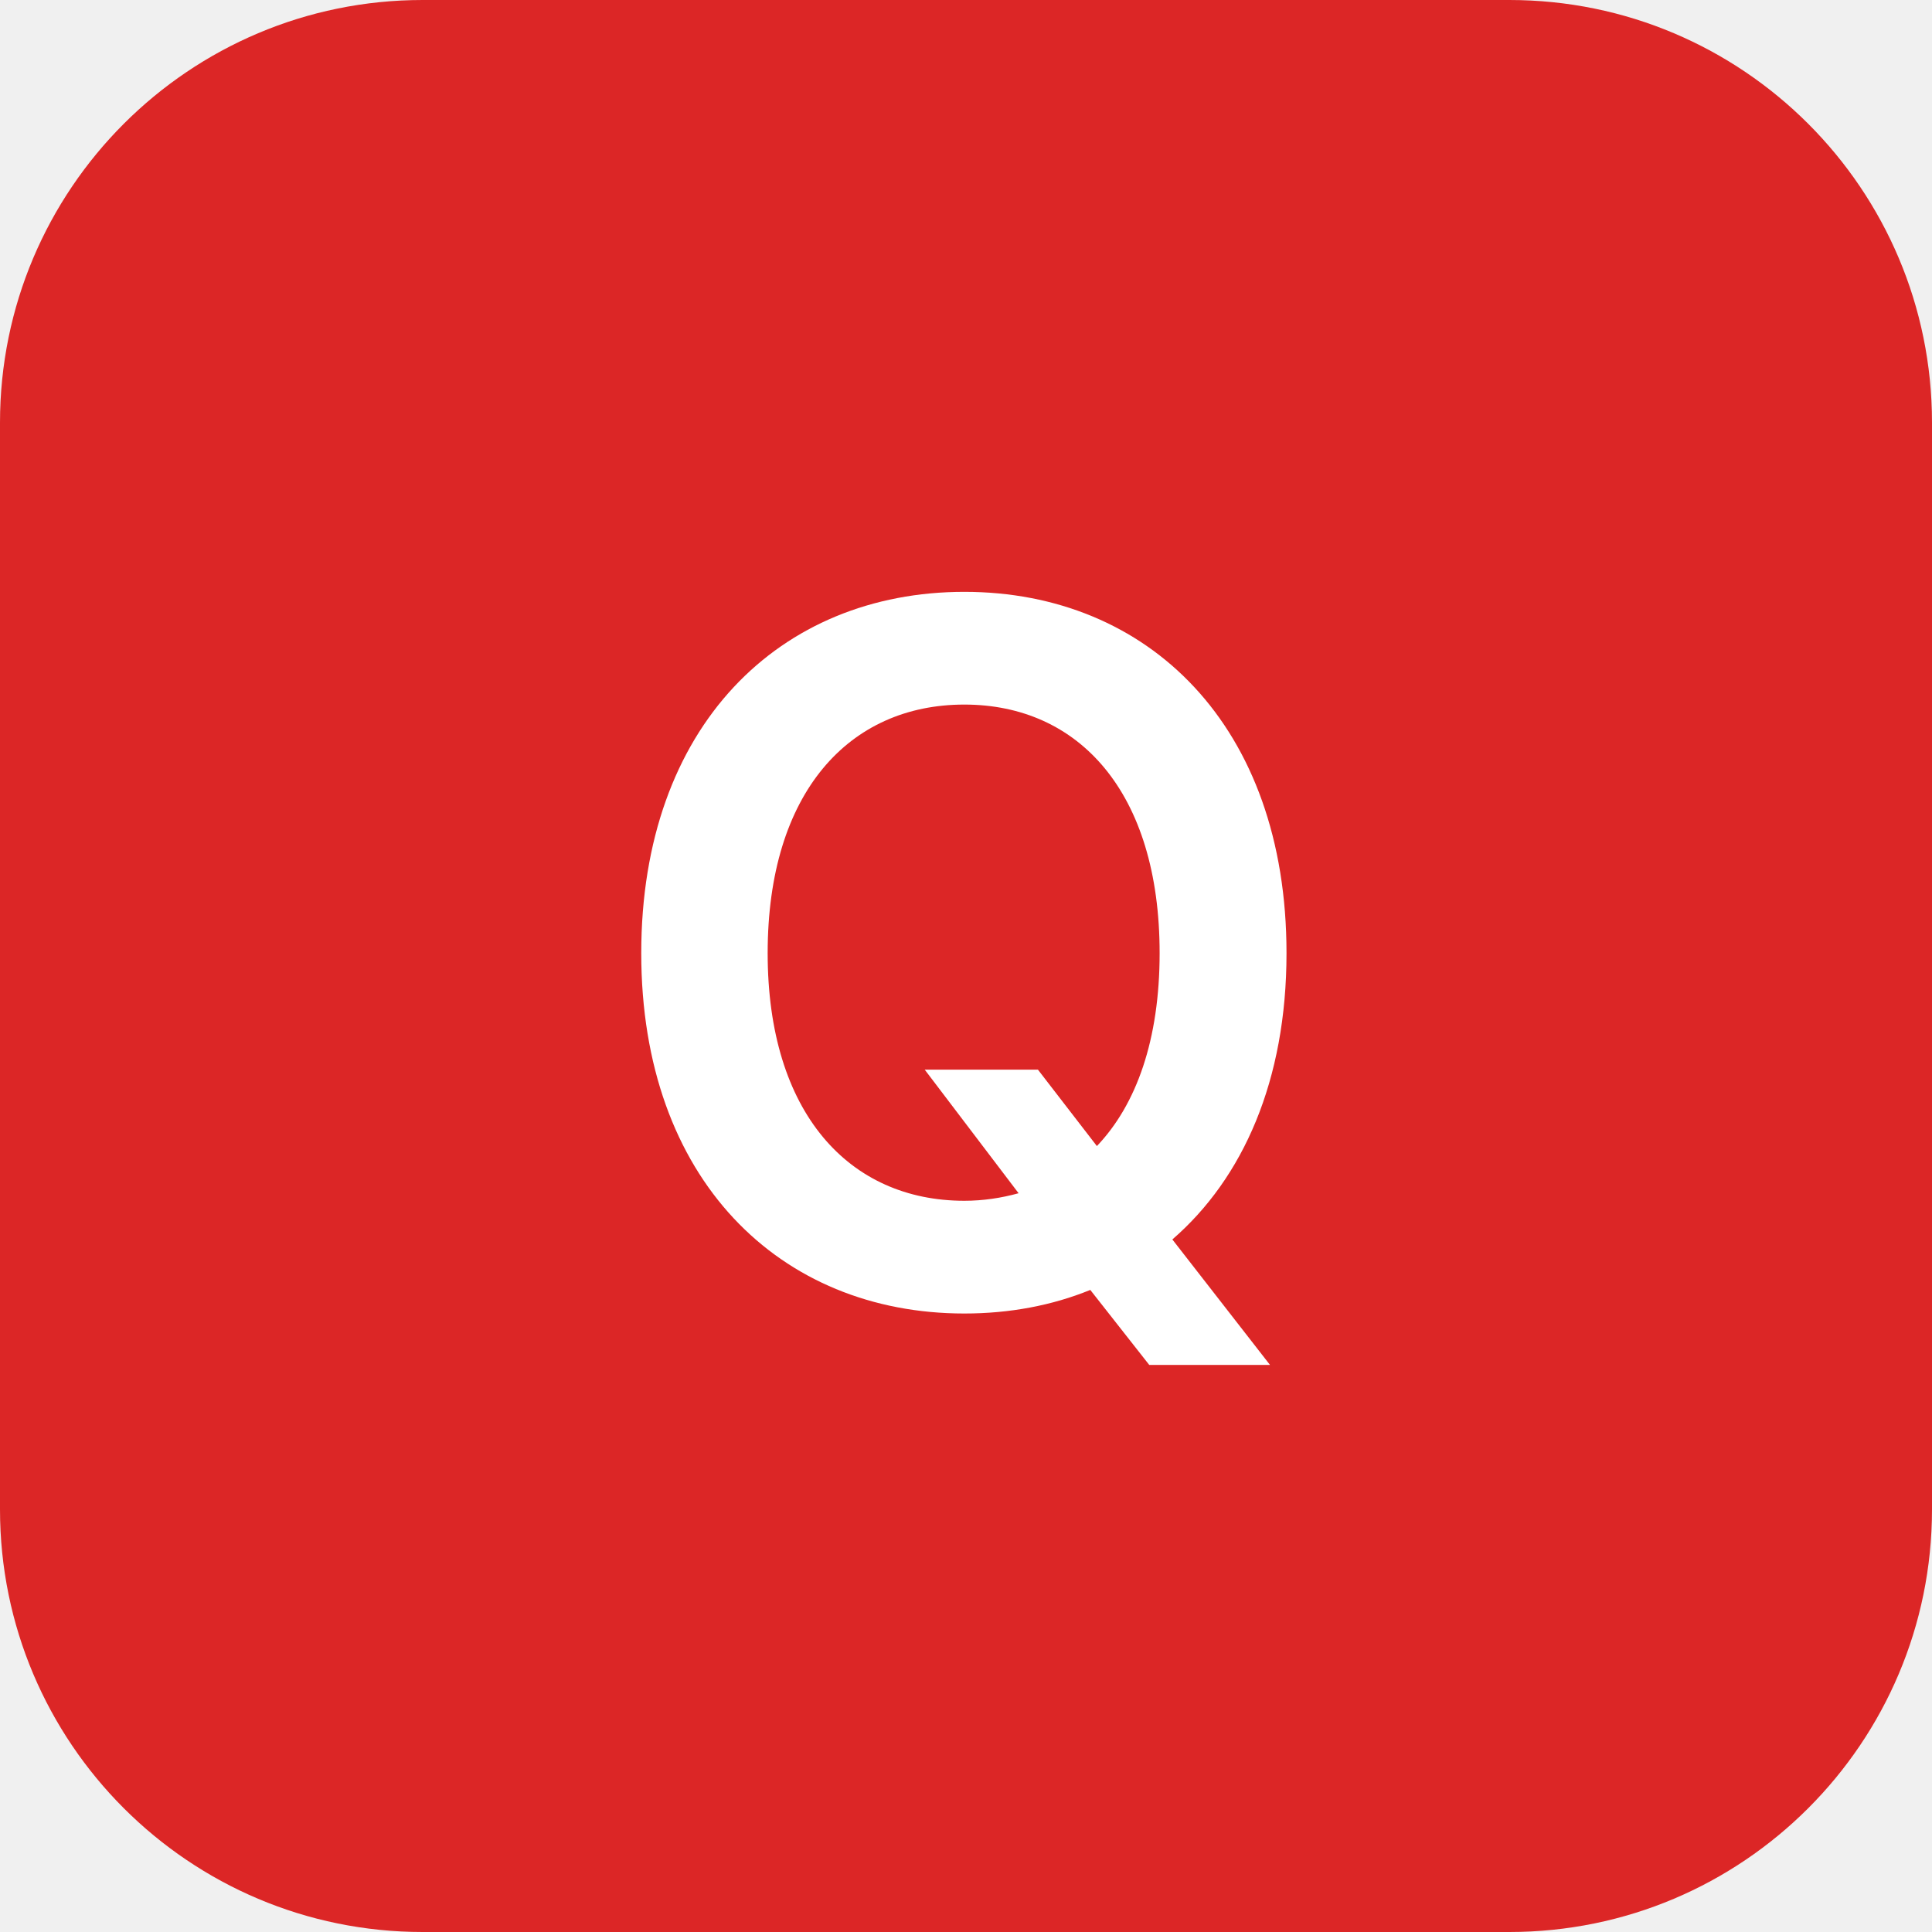
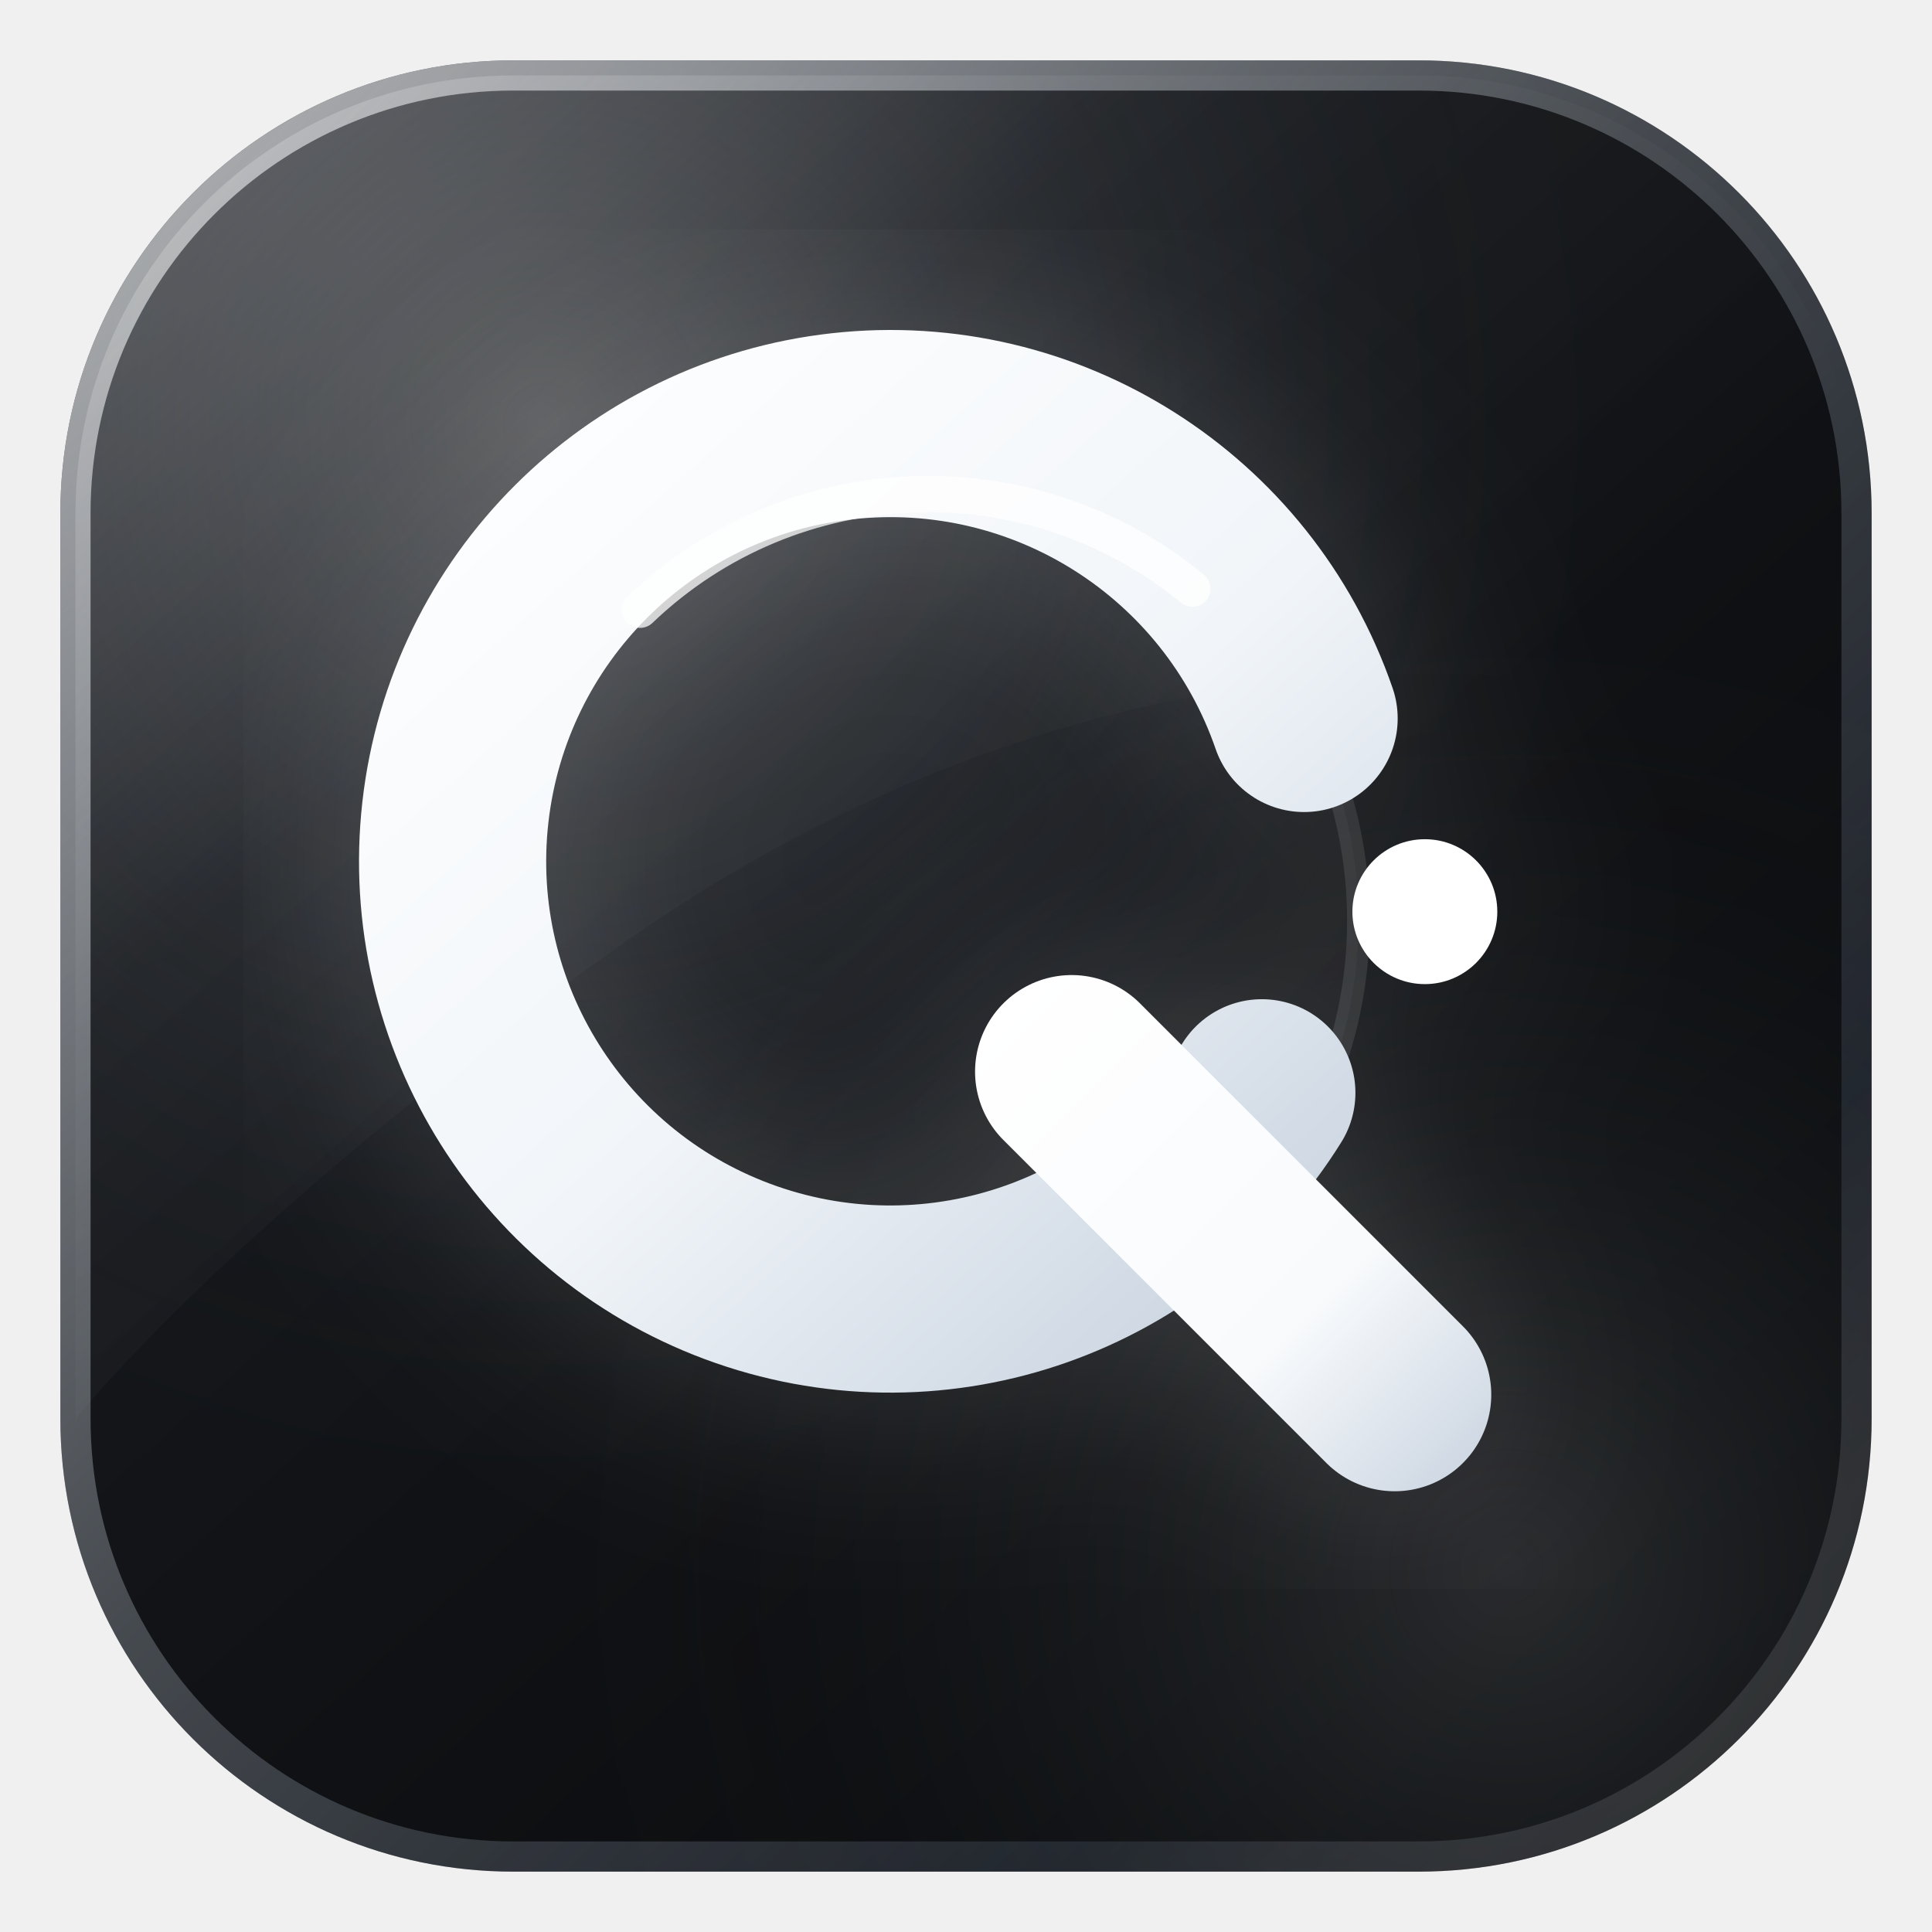
- <svg xmlns="http://www.w3.org/2000/svg" viewBox="0 0 64 64">
-   <rect width="64" height="64" rx="14" fill="#dc2626" />
-   <text x="32" y="32" dy="0.35em" text-anchor="middle" font-family="ui-sans-serif, system-ui, -apple-system, sans-serif" font-size="32" font-weight="600" fill="#ffffff">Q</text>
+ <svg xmlns="http://www.w3.org/2000/svg" viewBox="0 0 64 64" fill="none">
+   <defs>
+     <linearGradient id="bw1-bg" x1="6" y1="4" x2="58" y2="62" gradientUnits="userSpaceOnUse">
+       <stop offset="0%" stop-color="#1C1E22" />
+       <stop offset="52%" stop-color="#101215" />
+       <stop offset="100%" stop-color="#07080A" />
+     </linearGradient>
+     <radialGradient id="bw1-aura-top" cx="18" cy="14" r="38" gradientUnits="userSpaceOnUse">
+       <stop offset="0%" stop-color="#FFFFFF" stop-opacity="0.22" />
+       <stop offset="55%" stop-color="#94A3B8" stop-opacity="0.06" />
+       <stop offset="100%" stop-color="#07080A" stop-opacity="0" />
+     </radialGradient>
+     <radialGradient id="bw1-aura-bot" cx="50" cy="52" r="34" gradientUnits="userSpaceOnUse">
+       <stop offset="0%" stop-color="#E2E8F0" stop-opacity="0.14" />
+       <stop offset="100%" stop-color="#07080A" stop-opacity="0" />
+     </radialGradient>
+     <linearGradient id="bw1-sheen" x1="8" y1="4" x2="36" y2="36" gradientUnits="userSpaceOnUse">
+       <stop offset="0%" stop-color="#FFFFFF" stop-opacity="0.22" />
+       <stop offset="45%" stop-color="#FFFFFF" stop-opacity="0.04" />
+       <stop offset="100%" stop-color="#FFFFFF" stop-opacity="0" />
+     </linearGradient>
+     <linearGradient id="bw1-rim" x1="4" y1="4" x2="60" y2="60" gradientUnits="userSpaceOnUse">
+       <stop offset="0%" stop-color="#FFFFFF" stop-opacity="0.62" />
+       <stop offset="45%" stop-color="#CBD5E1" stop-opacity="0.28" />
+       <stop offset="80%" stop-color="#64748B" stop-opacity="0.22" />
+       <stop offset="100%" stop-color="#FFFFFF" stop-opacity="0.10" />
+     </linearGradient>
+     <linearGradient id="bw1-ring" x1="14" y1="12" x2="48" y2="50" gradientUnits="userSpaceOnUse">
+       <stop offset="0%" stop-color="#FFFFFF" />
+       <stop offset="48%" stop-color="#F1F5F9" />
+       <stop offset="82%" stop-color="#CBD5E1" />
+       <stop offset="100%" stop-color="#94A3B8" />
+     </linearGradient>
+     <linearGradient id="bw1-tail" x1="33" y1="33" x2="49" y2="49" gradientUnits="userSpaceOnUse">
+       <stop offset="0%" stop-color="#FFFFFF" />
+       <stop offset="65%" stop-color="#F8FAFC" />
+       <stop offset="100%" stop-color="#CBD5E1" />
+     </linearGradient>
+     <filter id="bw1-glow" x="-20%" y="-20%" width="140%" height="140%" color-interpolation-filters="sRGB">
+       <feDropShadow dx="0" dy="3" stdDeviation="3.5" flood-color="#000000" flood-opacity="0.72" />
+       <feDropShadow dx="0" dy="0" stdDeviation="3.5" flood-color="#FFFFFF" flood-opacity="0.16" />
+     </filter>
+   </defs>
+   <rect x="2" y="2" width="60" height="60" rx="15" fill="url(#bw1-bg)" />
+   <rect x="2" y="2" width="60" height="60" rx="15" fill="url(#bw1-aura-top)" />
+   <rect x="2" y="2" width="60" height="60" rx="15" fill="url(#bw1-aura-bot)" />
+   <path d="M17 2.5H47C55.008 2.5 61.5 8.992 61.5 17V25C49 20 34 22 21 31C11 38 5 44 2.5 47V17C2.5 8.992 8.992 2.5 17 2.5Z" fill="url(#bw1-sheen)" />
+   <circle cx="30.5" cy="30.5" r="14.5" fill="#FFFFFF" fill-opacity="0.035" stroke="#FFFFFF" stroke-opacity="0.1" stroke-width="0.75" />
+   <g filter="url(#bw1-glow)">
+     <path d="M41.8 36.2A14.5 14.5 0 1 1 43.2 23.8" stroke="url(#bw1-ring)" stroke-width="6.2" stroke-linecap="round" />
+     <path d="M21.2 20.2A13.8 13.8 0 0 1 39.5 19.5" stroke="#FFFFFF" stroke-opacity="0.75" stroke-width="1.2" stroke-linecap="round" />
+     <path d="M35.5 35.5L46.2 46.2" stroke="url(#bw1-tail)" stroke-width="6.4" stroke-linecap="round" />
+     <circle cx="47.2" cy="30.2" r="2.4" fill="#FFFFFF" />
+   </g>
+   <rect x="2.5" y="2.5" width="59" height="59" rx="14.5" stroke="url(#bw1-rim)" stroke-width="1" />
</svg>
